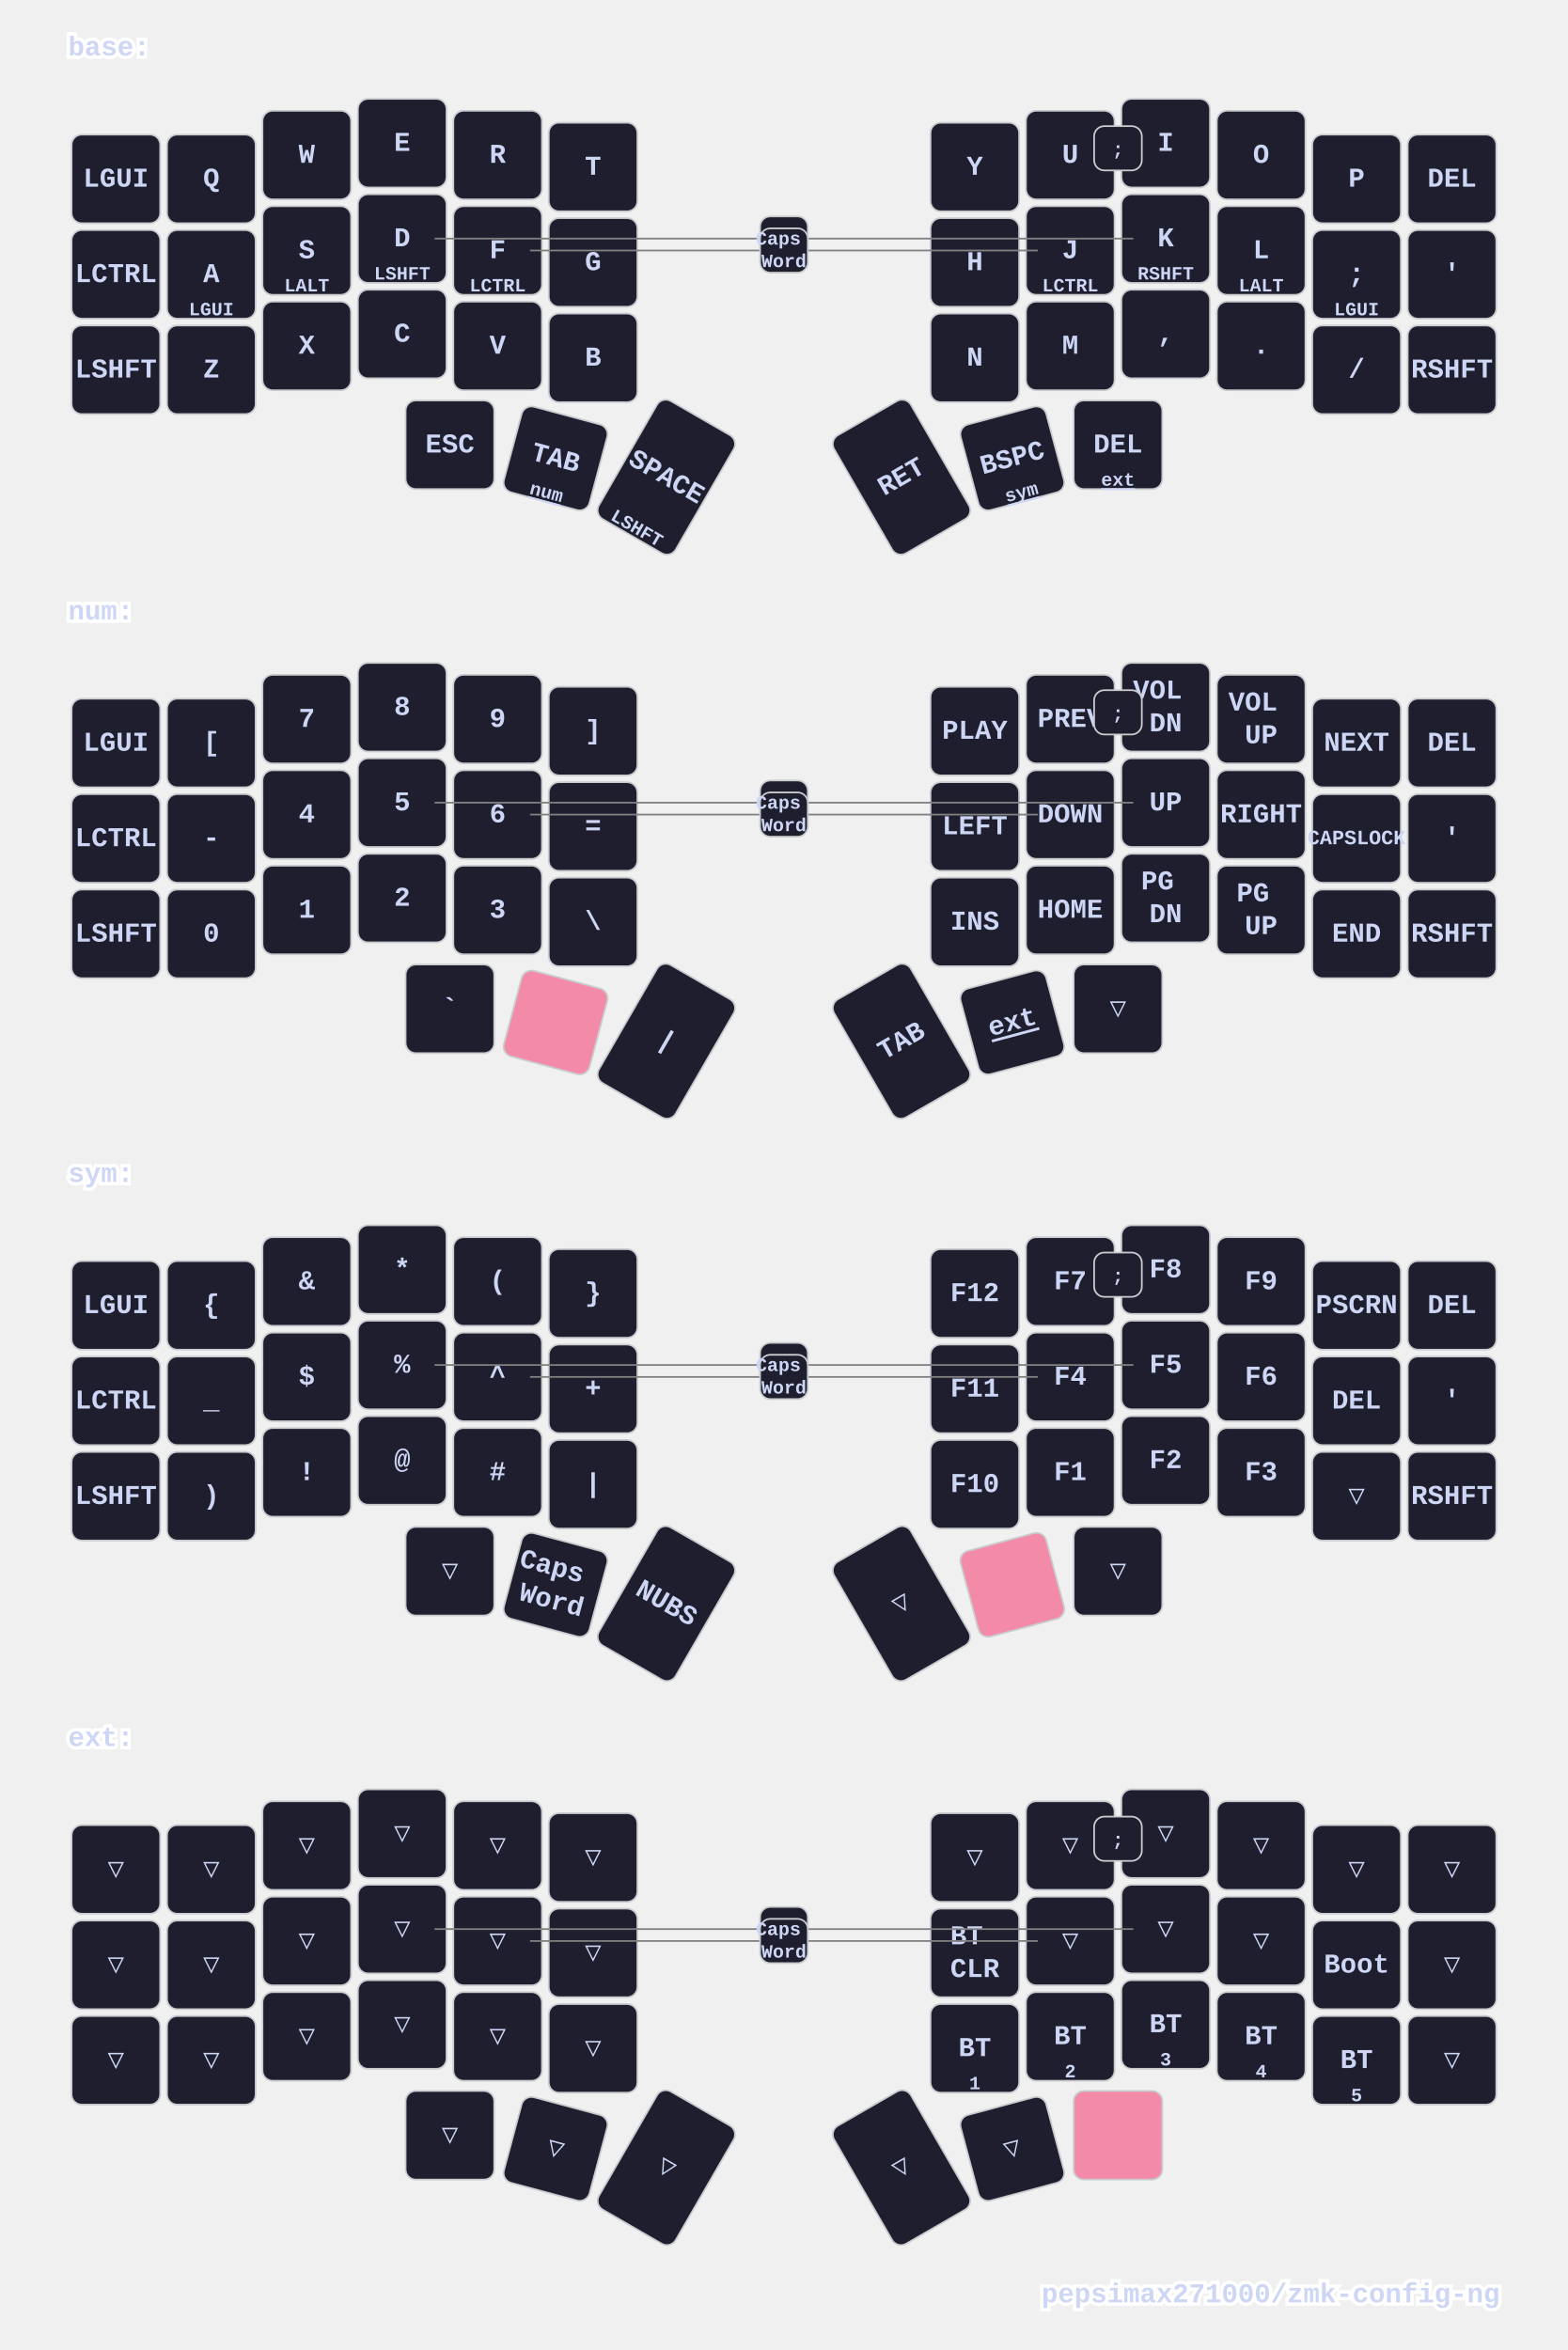
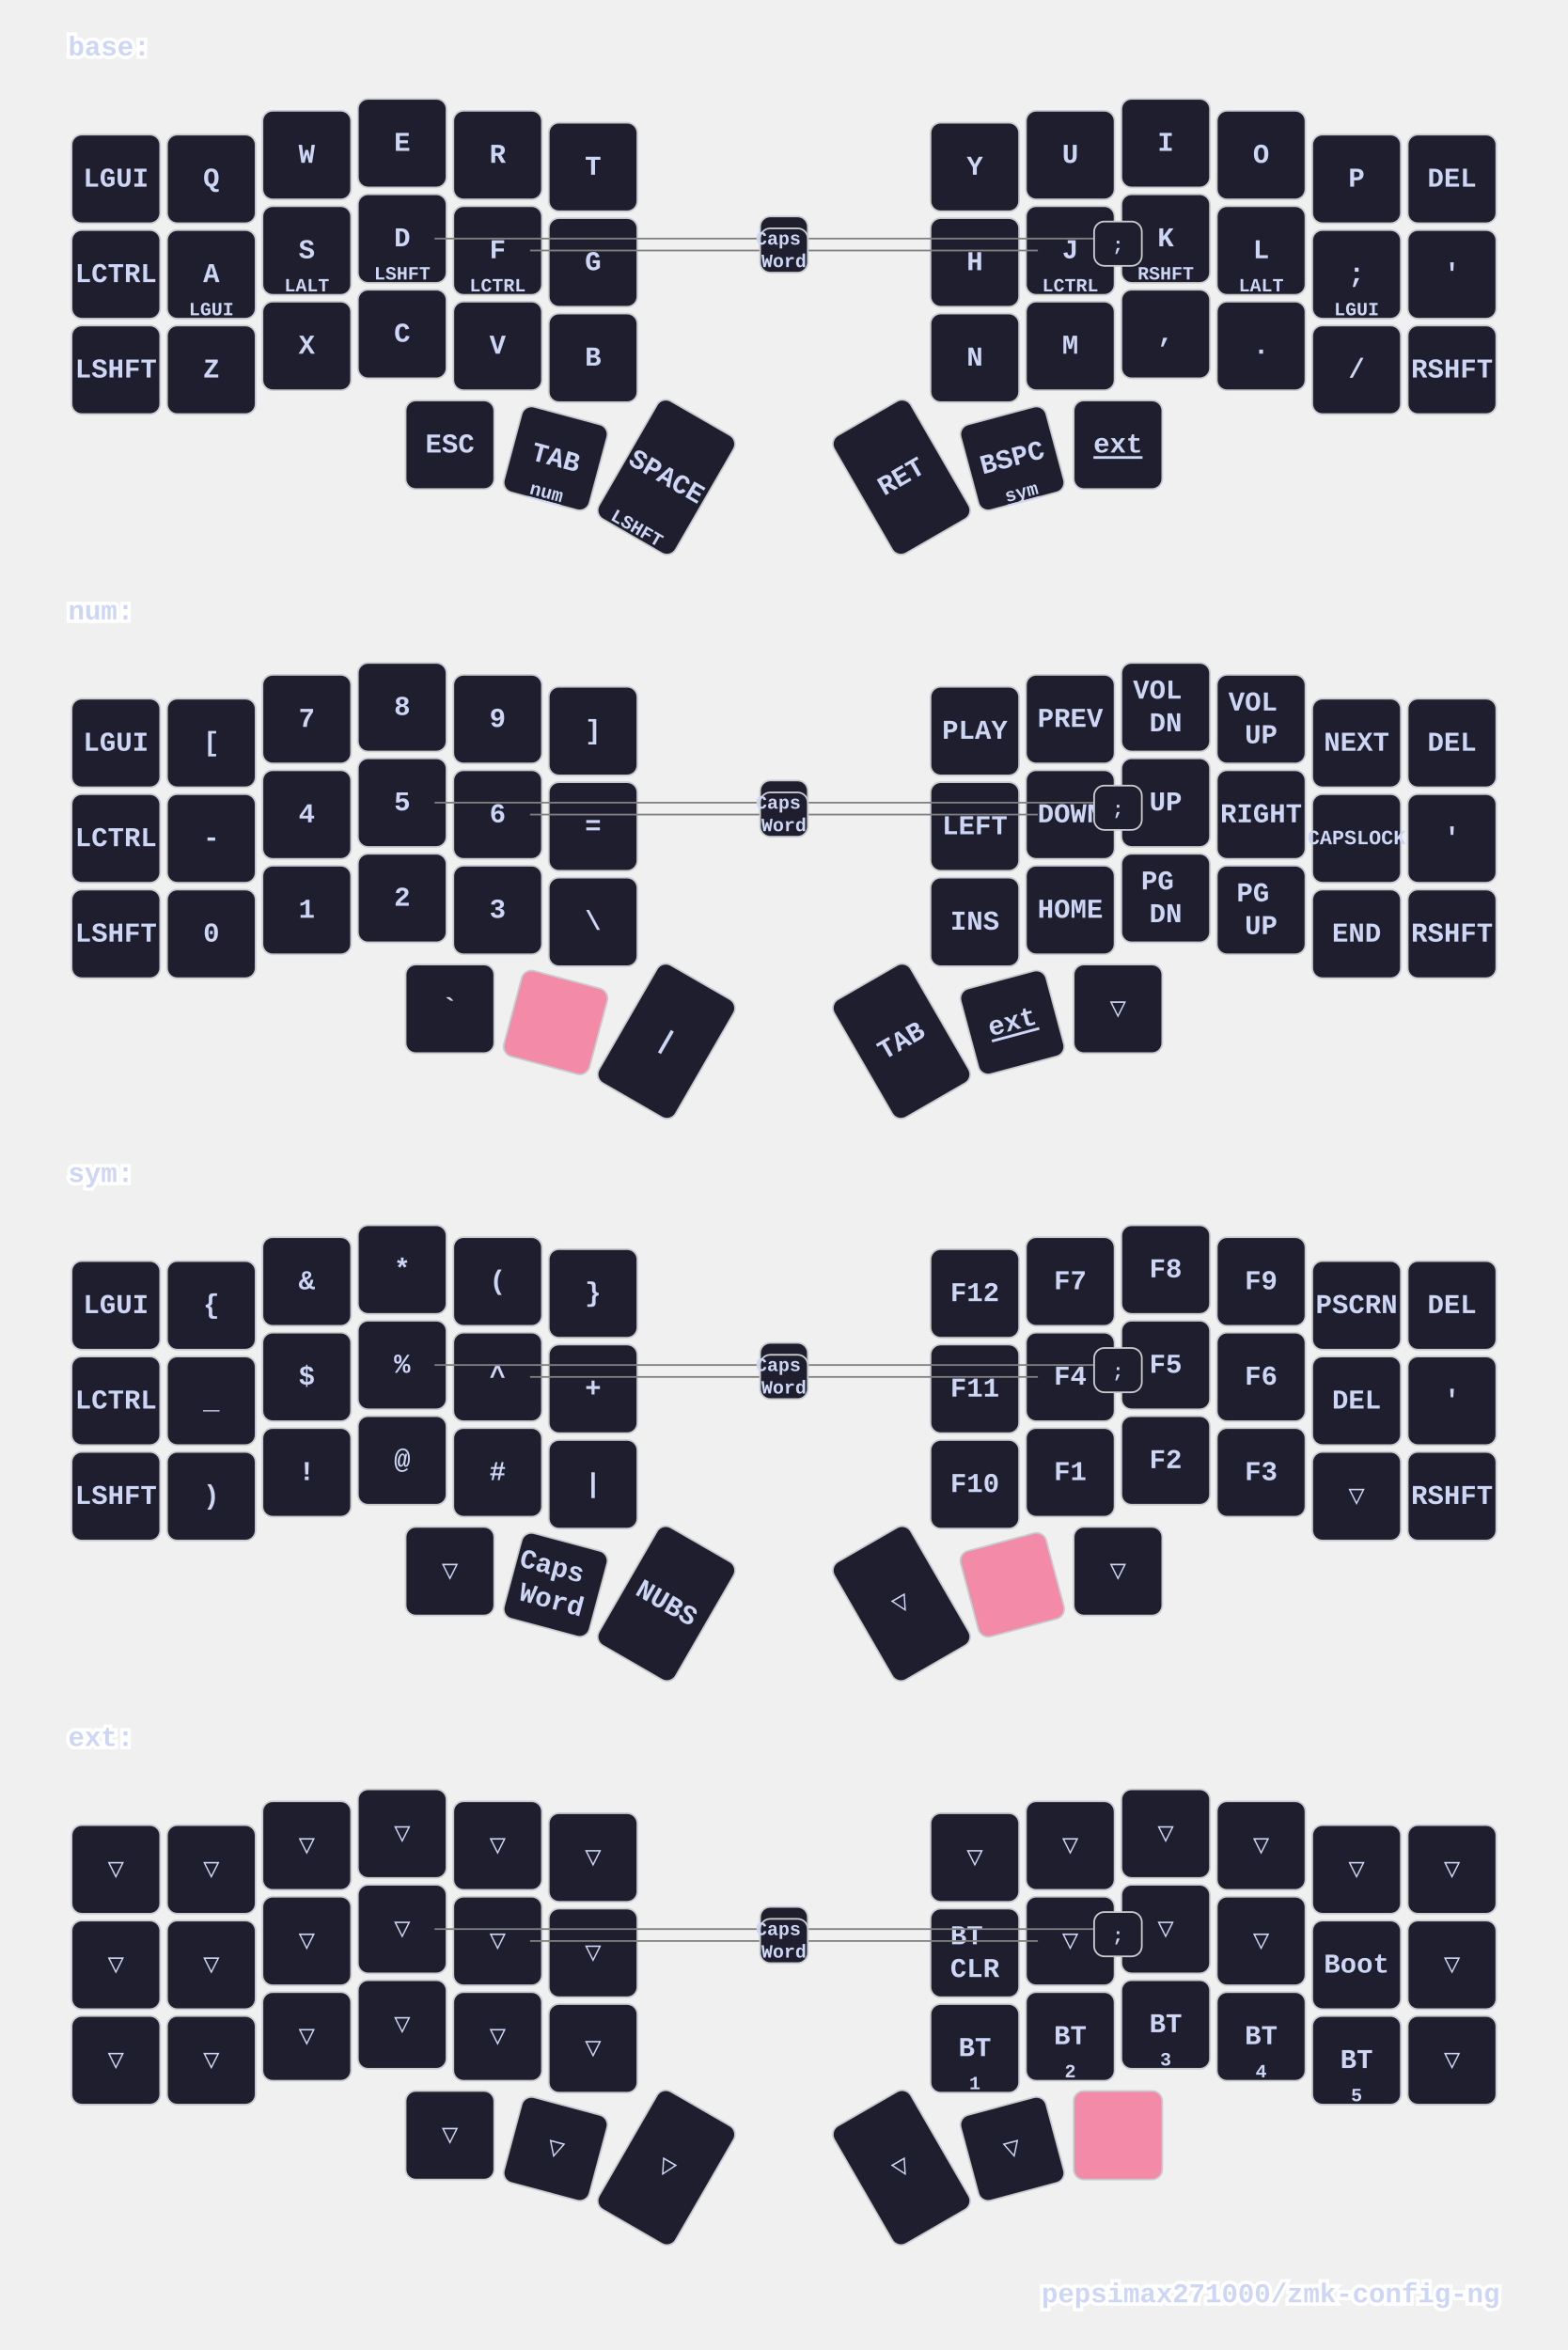
<svg xmlns="http://www.w3.org/2000/svg" width="920" height="1379" viewBox="0 0 920 1379" class="keymap">
  <style>/* inherit to force styles through use tags */
svg path {
    fill: inherit;
}

/* font and background color specifications */
svg.keymap {
    font-family: SFMono-Regular,Consolas,Liberation Mono,Menlo,monospace;
    font-size: 14px;
    font-kerning: normal;
    text-rendering: optimizeLegibility;
    fill: #24292e;
}

/* default key styling */
rect.key {
    fill: #f6f8fa;
}

rect.key, rect.combo {
    stroke: #c9cccf;
    stroke-width: 1;
}

/* default key side styling, only used is draw_key_sides is set */
rect.side {
    filter: brightness(90%);
}

/* color accent for combo boxes */
rect.combo, rect.combo-separate {
    fill: #cdf;
}

/* color accent for held keys */
rect.held, rect.combo.held {
    fill: #fdd;
}

/* color accent for ghost (optional) keys */
rect.ghost, rect.combo.ghost {
    stroke-dasharray: 4, 4;
    stroke-width: 2;
}

text {
    text-anchor: middle;
    dominant-baseline: middle;
}

/* styling for layer labels */
text.label {
    font-weight: bold;
    text-anchor: start;
    stroke: white;
    stroke-width: 4;
    paint-order: stroke;
}

/* styling for optional footer */
text.footer {
    text-anchor: end;
    dominant-baseline: auto;
    stroke: white;
    stroke-width: 4;
    paint-order: stroke;
}

/* styling for combo tap, and key non-tap label text */
text.combo, text.hold, text.shifted, text.left, text.right, text.tl, text.tr, text.bl, text.br {
    font-size: 11px;
}

text.hold, text.bl, text.br {
    text-anchor: middle;
    dominant-baseline: auto;
}

text.shifted, text.tl, text.tr {
    text-anchor: middle;
    dominant-baseline: hanging;
}

text.left, text.tl, text.bl {
    text-anchor: start;
}

text.right, text.tr, text.br {
    text-anchor: end;
}

text.layer-activator {
    text-decoration: underline;
}

/* styling for hold/shifted label text in combo box */
text.combo.hold, text.combo.shifted, text.combo.left, text.combo.right {
    font-size: 8px;
}

/* lighter symbol for transparent keys */
text.trans {
    fill: #7b7e81;
}

/* styling for combo dendrons */
path.combo {
    stroke-width: 1;
    stroke: gray;
    fill: none;
}

/* Start Tabler Icons Cleanup */
/* cannot use height/width with glyphs */
.icon-tabler &gt; path {
    fill: inherit;
    stroke: inherit;
    stroke-width: 2;
}
/* hide tabler's default box */
.icon-tabler &gt; path[stroke="none"][fill="none"] {
    visibility: hidden;
}
/* End Tabler Icons Cleanup */

/* For default sytles, see https://github.com/caksoylar/keymap-drawer/blob/main/keymap_drawer/config.py#L85 */

svg.keymap {
  font-family: Ubuntu Mono, Inconsolata, Consolas, Liberation Mono, Menlo, monospace;
  font-size: 16px;
  font-weight: bold;
  text-rendering: optimizeLegibility;
  fill: #cdd6f4;
}

/* Color accent for held keys
red = #f38ba8
green = #a6e3a1
blue = #89b4fa
yellow = #f9e2af
cyan = #94e2d5
magenta = #cba6f7
white = #cdd6f4
black = #11111b
grey = #1e1825
light grey = #9399b2
#fab387
*/
rect.key, rect.combo {
    fill: #1e1e2e;
}
rect.held, rect.combo.held {
    fill: #f38ba8;
}
text.label, text.footer, text.trans {
    fill: #cdd6f4;
}

/* Technique borrowed and extended from https://github.com/englmaxi/zmk-config/blob/master/keymap-drawer/config.yaml */
.sym_sub_text.tap {
  translate: -5px 2px;
  font-size: 20px;
}
.sym_sub_text.shifted {
  translate: 10px 13px;
  font-size: 10px;
  opacity: 1.0;
}
.combo.sym_sub_text.tap {
  translate: -1px 1px;
}
.combo.sym_sub_text.shifted {
  translate: 7px 5px;
  font-size: 10px;
  opacity: 1.0;
}

/* Toggle */
.toggle.shifted {
  translate: -10px 12px;
}

.toggle.hold {
  translate: 13px -23px;
}

/* Variant for tap-dances */
.tap_dance.tap {
  translate: -7px 0px;
  font-size: 12px;
}
.tap_dance.shifted {
  translate: 7px 17px;
  font-size: 12px;
  opacity: 1.0;
}

/* Variant for symbol next to symbol */
.sym_by_sym.tap {
  translate: -6px 0px;
}
.sym_by_sym.shifted {
  translate: 10px 12px;
  opacity: 1.0;
}

.combo.sym_by_sym.tap {
  translate: -35px 0px;
}
.combo.sym_by_sym.shifted {
  translate: 35px 20px;
  opacity: 1.0;
}

.combo.sym_by_sym.hold {
  visibility: hidden;
}

/* hide hold box for combo sym_by_sym */
.combo.sym_by_sym.hold &gt; path[stroke="none"][fill="none"] {
  visibility: hidden;
}
</style>
  <g transform="translate(40, 0)" class="layer-base">
    <text x="0" y="28" class="label" id="base">base:</text>
    <g transform="translate(0, 56)">
      <g transform="translate(28, 49)" class="key keypos-0">
        <rect rx="6" ry="6" x="-26" y="-26" width="52" height="52" class="key" />
        <text x="0" y="0" class="key tap">LGUI</text>
      </g>
      <g transform="translate(84, 49)" class="key keypos-1">
        <rect rx="6" ry="6" x="-26" y="-26" width="52" height="52" class="key" />
        <text x="0" y="0" class="key tap">Q</text>
      </g>
      <g transform="translate(140, 35)" class="key keypos-2">
        <rect rx="6" ry="6" x="-26" y="-26" width="52" height="52" class="key" />
        <text x="0" y="0" class="key tap">W</text>
      </g>
      <g transform="translate(196, 28)" class="key keypos-3">
        <rect rx="6" ry="6" x="-26" y="-26" width="52" height="52" class="key" />
        <text x="0" y="0" class="key tap">E</text>
      </g>
      <g transform="translate(252, 35)" class="key keypos-4">
        <rect rx="6" ry="6" x="-26" y="-26" width="52" height="52" class="key" />
        <text x="0" y="0" class="key tap">R</text>
      </g>
      <g transform="translate(308, 42)" class="key keypos-5">
        <rect rx="6" ry="6" x="-26" y="-26" width="52" height="52" class="key" />
        <text x="0" y="0" class="key tap">T</text>
      </g>
      <g transform="translate(532, 42)" class="key keypos-6">
        <rect rx="6" ry="6" x="-26" y="-26" width="52" height="52" class="key" />
        <text x="0" y="0" class="key tap">Y</text>
      </g>
      <g transform="translate(588, 35)" class="key keypos-7">
        <rect rx="6" ry="6" x="-26" y="-26" width="52" height="52" class="key" />
        <text x="0" y="0" class="key tap">U</text>
      </g>
      <g transform="translate(644, 28)" class="key keypos-8">
        <rect rx="6" ry="6" x="-26" y="-26" width="52" height="52" class="key" />
        <text x="0" y="0" class="key tap">I</text>
      </g>
      <g transform="translate(700, 35)" class="key keypos-9">
        <rect rx="6" ry="6" x="-26" y="-26" width="52" height="52" class="key" />
        <text x="0" y="0" class="key tap">O</text>
      </g>
      <g transform="translate(756, 49)" class="key keypos-10">
        <rect rx="6" ry="6" x="-26" y="-26" width="52" height="52" class="key" />
        <text x="0" y="0" class="key tap">P</text>
      </g>
      <g transform="translate(812, 49)" class="key keypos-11">
        <rect rx="6" ry="6" x="-26" y="-26" width="52" height="52" class="key" />
        <text x="0" y="0" class="key tap">DEL</text>
      </g>
      <g transform="translate(28, 105)" class="key keypos-12">
        <rect rx="6" ry="6" x="-26" y="-26" width="52" height="52" class="key" />
        <text x="0" y="0" class="key tap">LCTRL</text>
      </g>
      <g transform="translate(84, 105)" class="key keypos-13">
        <rect rx="6" ry="6" x="-26" y="-26" width="52" height="52" class="key" />
        <text x="0" y="0" class="key tap">A</text>
        <text x="0" y="24" class="key hold">LGUI</text>
      </g>
      <g transform="translate(140, 91)" class="key keypos-14">
        <rect rx="6" ry="6" x="-26" y="-26" width="52" height="52" class="key" />
        <text x="0" y="0" class="key tap">S</text>
        <text x="0" y="24" class="key hold">LALT</text>
      </g>
      <g transform="translate(196, 84)" class="key keypos-15">
        <rect rx="6" ry="6" x="-26" y="-26" width="52" height="52" class="key" />
        <text x="0" y="0" class="key tap">D</text>
        <text x="0" y="24" class="key hold">LSHFT</text>
      </g>
      <g transform="translate(252, 91)" class="key keypos-16">
        <rect rx="6" ry="6" x="-26" y="-26" width="52" height="52" class="key" />
        <text x="0" y="0" class="key tap">F</text>
        <text x="0" y="24" class="key hold">LCTRL</text>
      </g>
      <g transform="translate(308, 98)" class="key keypos-17">
        <rect rx="6" ry="6" x="-26" y="-26" width="52" height="52" class="key" />
        <text x="0" y="0" class="key tap">G</text>
      </g>
      <g transform="translate(532, 98)" class="key keypos-18">
        <rect rx="6" ry="6" x="-26" y="-26" width="52" height="52" class="key" />
        <text x="0" y="0" class="key tap">H</text>
      </g>
      <g transform="translate(588, 91)" class="key keypos-19">
        <rect rx="6" ry="6" x="-26" y="-26" width="52" height="52" class="key" />
        <text x="0" y="0" class="key tap">J</text>
        <text x="0" y="24" class="key hold">LCTRL</text>
      </g>
      <g transform="translate(644, 84)" class="key keypos-20">
        <rect rx="6" ry="6" x="-26" y="-26" width="52" height="52" class="key" />
        <text x="0" y="0" class="key tap">K</text>
        <text x="0" y="24" class="key hold">RSHFT</text>
      </g>
      <g transform="translate(700, 91)" class="key keypos-21">
        <rect rx="6" ry="6" x="-26" y="-26" width="52" height="52" class="key" />
        <text x="0" y="0" class="key tap">L</text>
        <text x="0" y="24" class="key hold">LALT</text>
      </g>
      <g transform="translate(756, 105)" class="key keypos-22">
        <rect rx="6" ry="6" x="-26" y="-26" width="52" height="52" class="key" />
        <text x="0" y="0" class="key tap">;</text>
        <text x="0" y="24" class="key hold">LGUI</text>
      </g>
      <g transform="translate(812, 105)" class="key keypos-23">
        <rect rx="6" ry="6" x="-26" y="-26" width="52" height="52" class="key" />
        <text x="0" y="0" class="key tap">'</text>
      </g>
      <g transform="translate(28, 161)" class="key keypos-24">
        <rect rx="6" ry="6" x="-26" y="-26" width="52" height="52" class="key" />
        <text x="0" y="0" class="key tap">LSHFT</text>
      </g>
      <g transform="translate(84, 161)" class="key keypos-25">
        <rect rx="6" ry="6" x="-26" y="-26" width="52" height="52" class="key" />
        <text x="0" y="0" class="key tap">Z</text>
      </g>
      <g transform="translate(140, 147)" class="key keypos-26">
        <rect rx="6" ry="6" x="-26" y="-26" width="52" height="52" class="key" />
        <text x="0" y="0" class="key tap">X</text>
      </g>
      <g transform="translate(196, 140)" class="key keypos-27">
        <rect rx="6" ry="6" x="-26" y="-26" width="52" height="52" class="key" />
        <text x="0" y="0" class="key tap">C</text>
      </g>
      <g transform="translate(252, 147)" class="key keypos-28">
        <rect rx="6" ry="6" x="-26" y="-26" width="52" height="52" class="key" />
        <text x="0" y="0" class="key tap">V</text>
      </g>
      <g transform="translate(308, 154)" class="key keypos-29">
        <rect rx="6" ry="6" x="-26" y="-26" width="52" height="52" class="key" />
        <text x="0" y="0" class="key tap">B</text>
      </g>
      <g transform="translate(532, 154)" class="key keypos-30">
        <rect rx="6" ry="6" x="-26" y="-26" width="52" height="52" class="key" />
        <text x="0" y="0" class="key tap">N</text>
      </g>
      <g transform="translate(588, 147)" class="key keypos-31">
        <rect rx="6" ry="6" x="-26" y="-26" width="52" height="52" class="key" />
        <text x="0" y="0" class="key tap">M</text>
      </g>
      <g transform="translate(644, 140)" class="key keypos-32">
        <rect rx="6" ry="6" x="-26" y="-26" width="52" height="52" class="key" />
        <text x="0" y="0" class="key tap">,</text>
      </g>
      <g transform="translate(700, 147)" class="key keypos-33">
        <rect rx="6" ry="6" x="-26" y="-26" width="52" height="52" class="key" />
        <text x="0" y="0" class="key tap">.</text>
      </g>
      <g transform="translate(756, 161)" class="key keypos-34">
        <rect rx="6" ry="6" x="-26" y="-26" width="52" height="52" class="key" />
        <text x="0" y="0" class="key tap">/</text>
      </g>
      <g transform="translate(812, 161)" class="key keypos-35">
        <rect rx="6" ry="6" x="-26" y="-26" width="52" height="52" class="key" />
        <text x="0" y="0" class="key tap">RSHFT</text>
      </g>
      <g transform="translate(224, 205)" class="key keypos-36">
        <rect rx="6" ry="6" x="-26" y="-26" width="52" height="52" class="key" />
        <text x="0" y="0" class="key tap">ESC</text>
      </g>
      <g transform="translate(286, 213) rotate(15.0)" class="key keypos-37">
        <rect rx="6" ry="6" x="-26" y="-26" width="52" height="52" class="key" />
        <text x="0" y="0" class="key tap">TAB</text>
        <a href="#num">
          <text x="0" y="24" class="key hold layer-activator">num</text>
        </a>
      </g>
      <g transform="translate(351, 224) rotate(30.0)" class="key keypos-38">
        <rect rx="6" ry="6" x="-26" y="-40" width="52" height="80" class="key" />
        <text x="0" y="0" class="key tap">SPACE</text>
        <text x="0" y="38" class="key hold">LSHFT</text>
      </g>
      <g transform="translate(489, 224) rotate(-30.0)" class="key keypos-39">
        <rect rx="6" ry="6" x="-26" y="-40" width="52" height="80" class="key" />
        <text x="0" y="0" class="key tap">RET</text>
      </g>
      <g transform="translate(554, 213) rotate(-15.0)" class="key keypos-40">
        <rect rx="6" ry="6" x="-26" y="-26" width="52" height="52" class="key" />
        <text x="0" y="0" class="key tap">BSPC</text>
        <a href="#sym">
          <text x="0" y="24" class="key hold layer-activator">sym</text>
        </a>
      </g>
      <g transform="translate(616, 205)" class="key keypos-41">
        <rect rx="6" ry="6" x="-26" y="-26" width="52" height="52" class="key" />
-         <text x="0" y="0" class="key tap">DEL</text>
        <a href="#ext">
-           <text x="0" y="24" class="key hold layer-activator">ext</text>
+           <text x="0" y="0" class="key tap layer-activator">ext</text>
        </a>
      </g>
      <g class="combo combopos-0">
        <path d="M420,84 l-205,0" class="combo" />
        <path d="M420,84 l205,0" class="combo" />
        <rect rx="6" ry="6" x="406" y="71" width="28" height="26" class="combo" />
        <text x="420" y="84" class="combo tap">CAPS</text>
      </g>
      <g class="combo combopos-1">
        <path d="M420,91 l-149,0" class="combo" />
        <path d="M420,91 l149,0" class="combo" />
        <rect rx="6" ry="6" x="406" y="78" width="28" height="26" class="combo" />
        <text x="420" y="91" class="combo tap">
          <tspan x="420" dy="-0.6em">Caps</tspan>
          <tspan x="420" dy="1.2em">Word</tspan>
        </text>
      </g>
      <g class="combo combopos-2">
-         <rect rx="6" ry="6" x="602" y="18" width="28" height="26" class="combo" />
-         <text x="616" y="32" class="combo tap">;</text>
+         <rect rx="6" ry="6" x="602" y="74" width="28" height="26" class="combo" />
+         <text x="616" y="88" class="combo tap">;</text>
      </g>
    </g>
  </g>
  <g transform="translate(40, 331)" class="layer-num">
    <text x="0" y="28" class="label" id="num">num:</text>
    <g transform="translate(0, 56)">
      <g transform="translate(28, 49)" class="key keypos-0">
        <rect rx="6" ry="6" x="-26" y="-26" width="52" height="52" class="key" />
        <text x="0" y="0" class="key tap">LGUI</text>
      </g>
      <g transform="translate(84, 49)" class="key keypos-1">
        <rect rx="6" ry="6" x="-26" y="-26" width="52" height="52" class="key" />
        <text x="0" y="0" class="key tap">[</text>
      </g>
      <g transform="translate(140, 35)" class="key keypos-2">
        <rect rx="6" ry="6" x="-26" y="-26" width="52" height="52" class="key" />
        <text x="0" y="0" class="key tap">7</text>
      </g>
      <g transform="translate(196, 28)" class="key keypos-3">
        <rect rx="6" ry="6" x="-26" y="-26" width="52" height="52" class="key" />
        <text x="0" y="0" class="key tap">8</text>
      </g>
      <g transform="translate(252, 35)" class="key keypos-4">
        <rect rx="6" ry="6" x="-26" y="-26" width="52" height="52" class="key" />
        <text x="0" y="0" class="key tap">9</text>
      </g>
      <g transform="translate(308, 42)" class="key keypos-5">
        <rect rx="6" ry="6" x="-26" y="-26" width="52" height="52" class="key" />
        <text x="0" y="0" class="key tap">]</text>
      </g>
      <g transform="translate(532, 42)" class="key keypos-6">
        <rect rx="6" ry="6" x="-26" y="-26" width="52" height="52" class="key" />
        <text x="0" y="0" class="key tap">PLAY</text>
      </g>
      <g transform="translate(588, 35)" class="key keypos-7">
        <rect rx="6" ry="6" x="-26" y="-26" width="52" height="52" class="key" />
        <text x="0" y="0" class="key tap">PREV</text>
      </g>
      <g transform="translate(644, 28)" class="key keypos-8">
        <rect rx="6" ry="6" x="-26" y="-26" width="52" height="52" class="key" />
        <text x="0" y="0" class="key tap">
          <tspan x="0" dy="-0.6em">VOL</tspan>
          <tspan x="0" dy="1.2em">DN</tspan>
        </text>
      </g>
      <g transform="translate(700, 35)" class="key keypos-9">
        <rect rx="6" ry="6" x="-26" y="-26" width="52" height="52" class="key" />
        <text x="0" y="0" class="key tap">
          <tspan x="0" dy="-0.6em">VOL</tspan>
          <tspan x="0" dy="1.2em">UP</tspan>
        </text>
      </g>
      <g transform="translate(756, 49)" class="key keypos-10">
        <rect rx="6" ry="6" x="-26" y="-26" width="52" height="52" class="key" />
        <text x="0" y="0" class="key tap">NEXT</text>
      </g>
      <g transform="translate(812, 49)" class="key keypos-11">
        <rect rx="6" ry="6" x="-26" y="-26" width="52" height="52" class="key" />
        <text x="0" y="0" class="key tap">DEL</text>
      </g>
      <g transform="translate(28, 105)" class="key keypos-12">
        <rect rx="6" ry="6" x="-26" y="-26" width="52" height="52" class="key" />
        <text x="0" y="0" class="key tap">LCTRL</text>
      </g>
      <g transform="translate(84, 105)" class="key keypos-13">
        <rect rx="6" ry="6" x="-26" y="-26" width="52" height="52" class="key" />
        <text x="0" y="0" class="key tap">-</text>
      </g>
      <g transform="translate(140, 91)" class="key keypos-14">
        <rect rx="6" ry="6" x="-26" y="-26" width="52" height="52" class="key" />
        <text x="0" y="0" class="key tap">4</text>
      </g>
      <g transform="translate(196, 84)" class="key keypos-15">
        <rect rx="6" ry="6" x="-26" y="-26" width="52" height="52" class="key" />
        <text x="0" y="0" class="key tap">5</text>
      </g>
      <g transform="translate(252, 91)" class="key keypos-16">
        <rect rx="6" ry="6" x="-26" y="-26" width="52" height="52" class="key" />
        <text x="0" y="0" class="key tap">6</text>
      </g>
      <g transform="translate(308, 98)" class="key keypos-17">
        <rect rx="6" ry="6" x="-26" y="-26" width="52" height="52" class="key" />
        <text x="0" y="0" class="key tap">=</text>
      </g>
      <g transform="translate(532, 98)" class="key keypos-18">
        <rect rx="6" ry="6" x="-26" y="-26" width="52" height="52" class="key" />
        <text x="0" y="0" class="key tap">LEFT</text>
      </g>
      <g transform="translate(588, 91)" class="key keypos-19">
        <rect rx="6" ry="6" x="-26" y="-26" width="52" height="52" class="key" />
        <text x="0" y="0" class="key tap">DOWN</text>
      </g>
      <g transform="translate(644, 84)" class="key keypos-20">
        <rect rx="6" ry="6" x="-26" y="-26" width="52" height="52" class="key" />
        <text x="0" y="0" class="key tap">UP</text>
      </g>
      <g transform="translate(700, 91)" class="key keypos-21">
        <rect rx="6" ry="6" x="-26" y="-26" width="52" height="52" class="key" />
        <text x="0" y="0" class="key tap">RIGHT</text>
      </g>
      <g transform="translate(756, 105)" class="key keypos-22">
        <rect rx="6" ry="6" x="-26" y="-26" width="52" height="52" class="key" />
        <text x="0" y="0" class="key tap">
          <tspan style="font-size: 75%">CAPSLOCK</tspan>
        </text>
      </g>
      <g transform="translate(812, 105)" class="key keypos-23">
        <rect rx="6" ry="6" x="-26" y="-26" width="52" height="52" class="key" />
        <text x="0" y="0" class="key tap">'</text>
      </g>
      <g transform="translate(28, 161)" class="key keypos-24">
        <rect rx="6" ry="6" x="-26" y="-26" width="52" height="52" class="key" />
        <text x="0" y="0" class="key tap">LSHFT</text>
      </g>
      <g transform="translate(84, 161)" class="key keypos-25">
        <rect rx="6" ry="6" x="-26" y="-26" width="52" height="52" class="key" />
        <text x="0" y="0" class="key tap">0</text>
      </g>
      <g transform="translate(140, 147)" class="key keypos-26">
        <rect rx="6" ry="6" x="-26" y="-26" width="52" height="52" class="key" />
        <text x="0" y="0" class="key tap">1</text>
      </g>
      <g transform="translate(196, 140)" class="key keypos-27">
        <rect rx="6" ry="6" x="-26" y="-26" width="52" height="52" class="key" />
        <text x="0" y="0" class="key tap">2</text>
      </g>
      <g transform="translate(252, 147)" class="key keypos-28">
        <rect rx="6" ry="6" x="-26" y="-26" width="52" height="52" class="key" />
        <text x="0" y="0" class="key tap">3</text>
      </g>
      <g transform="translate(308, 154)" class="key keypos-29">
        <rect rx="6" ry="6" x="-26" y="-26" width="52" height="52" class="key" />
        <text x="0" y="0" class="key tap">\</text>
      </g>
      <g transform="translate(532, 154)" class="key keypos-30">
        <rect rx="6" ry="6" x="-26" y="-26" width="52" height="52" class="key" />
        <text x="0" y="0" class="key tap">INS</text>
      </g>
      <g transform="translate(588, 147)" class="key keypos-31">
        <rect rx="6" ry="6" x="-26" y="-26" width="52" height="52" class="key" />
        <text x="0" y="0" class="key tap">HOME</text>
      </g>
      <g transform="translate(644, 140)" class="key keypos-32">
        <rect rx="6" ry="6" x="-26" y="-26" width="52" height="52" class="key" />
        <text x="0" y="0" class="key tap">
          <tspan x="0" dy="-0.6em">PG</tspan>
          <tspan x="0" dy="1.2em">DN</tspan>
        </text>
      </g>
      <g transform="translate(700, 147)" class="key keypos-33">
        <rect rx="6" ry="6" x="-26" y="-26" width="52" height="52" class="key" />
        <text x="0" y="0" class="key tap">
          <tspan x="0" dy="-0.6em">PG</tspan>
          <tspan x="0" dy="1.2em">UP</tspan>
        </text>
      </g>
      <g transform="translate(756, 161)" class="key keypos-34">
        <rect rx="6" ry="6" x="-26" y="-26" width="52" height="52" class="key" />
        <text x="0" y="0" class="key tap">END</text>
      </g>
      <g transform="translate(812, 161)" class="key keypos-35">
        <rect rx="6" ry="6" x="-26" y="-26" width="52" height="52" class="key" />
        <text x="0" y="0" class="key tap">RSHFT</text>
      </g>
      <g transform="translate(224, 205)" class="key keypos-36">
        <rect rx="6" ry="6" x="-26" y="-26" width="52" height="52" class="key" />
        <text x="0" y="0" class="key tap">`</text>
      </g>
      <g transform="translate(286, 213) rotate(15.0)" class="key held keypos-37">
        <rect rx="6" ry="6" x="-26" y="-26" width="52" height="52" class="key held" />
      </g>
      <g transform="translate(351, 224) rotate(30.0)" class="key keypos-38">
        <rect rx="6" ry="6" x="-26" y="-40" width="52" height="80" class="key" />
        <text x="0" y="0" class="key tap">|</text>
      </g>
      <g transform="translate(489, 224) rotate(-30.0)" class="key keypos-39">
        <rect rx="6" ry="6" x="-26" y="-40" width="52" height="80" class="key" />
        <text x="0" y="0" class="key tap">TAB</text>
      </g>
      <g transform="translate(554, 213) rotate(-15.0)" class="key keypos-40">
        <rect rx="6" ry="6" x="-26" y="-26" width="52" height="52" class="key" />
        <a href="#ext">
          <text x="0" y="0" class="key tap layer-activator">ext</text>
        </a>
      </g>
      <g transform="translate(616, 205)" class="key trans keypos-41">
        <rect rx="6" ry="6" x="-26" y="-26" width="52" height="52" class="key trans" />
        <text x="0" y="0" class="key trans tap">▽</text>
      </g>
      <g class="combo combopos-0">
        <path d="M420,84 l-205,0" class="combo" />
        <path d="M420,84 l205,0" class="combo" />
        <rect rx="6" ry="6" x="406" y="71" width="28" height="26" class="combo" />
        <text x="420" y="84" class="combo tap">CAPS</text>
      </g>
      <g class="combo combopos-1">
        <path d="M420,91 l-149,0" class="combo" />
        <path d="M420,91 l149,0" class="combo" />
        <rect rx="6" ry="6" x="406" y="78" width="28" height="26" class="combo" />
        <text x="420" y="91" class="combo tap">
          <tspan x="420" dy="-0.6em">Caps</tspan>
          <tspan x="420" dy="1.2em">Word</tspan>
        </text>
      </g>
      <g class="combo combopos-2">
-         <rect rx="6" ry="6" x="602" y="18" width="28" height="26" class="combo" />
-         <text x="616" y="32" class="combo tap">;</text>
+         <rect rx="6" ry="6" x="602" y="74" width="28" height="26" class="combo" />
+         <text x="616" y="88" class="combo tap">;</text>
      </g>
    </g>
  </g>
  <g transform="translate(40, 661)" class="layer-sym">
    <text x="0" y="28" class="label" id="sym">sym:</text>
    <g transform="translate(0, 56)">
      <g transform="translate(28, 49)" class="key keypos-0">
        <rect rx="6" ry="6" x="-26" y="-26" width="52" height="52" class="key" />
        <text x="0" y="0" class="key tap">LGUI</text>
      </g>
      <g transform="translate(84, 49)" class="key keypos-1">
        <rect rx="6" ry="6" x="-26" y="-26" width="52" height="52" class="key" />
        <text x="0" y="0" class="key tap">{</text>
      </g>
      <g transform="translate(140, 35)" class="key keypos-2">
        <rect rx="6" ry="6" x="-26" y="-26" width="52" height="52" class="key" />
        <text x="0" y="0" class="key tap">&amp;</text>
      </g>
      <g transform="translate(196, 28)" class="key keypos-3">
        <rect rx="6" ry="6" x="-26" y="-26" width="52" height="52" class="key" />
        <text x="0" y="0" class="key tap">*</text>
      </g>
      <g transform="translate(252, 35)" class="key keypos-4">
        <rect rx="6" ry="6" x="-26" y="-26" width="52" height="52" class="key" />
        <text x="0" y="0" class="key tap">(</text>
      </g>
      <g transform="translate(308, 42)" class="key keypos-5">
        <rect rx="6" ry="6" x="-26" y="-26" width="52" height="52" class="key" />
        <text x="0" y="0" class="key tap">}</text>
      </g>
      <g transform="translate(532, 42)" class="key keypos-6">
        <rect rx="6" ry="6" x="-26" y="-26" width="52" height="52" class="key" />
        <text x="0" y="0" class="key tap">F12</text>
      </g>
      <g transform="translate(588, 35)" class="key keypos-7">
        <rect rx="6" ry="6" x="-26" y="-26" width="52" height="52" class="key" />
        <text x="0" y="0" class="key tap">F7</text>
      </g>
      <g transform="translate(644, 28)" class="key keypos-8">
        <rect rx="6" ry="6" x="-26" y="-26" width="52" height="52" class="key" />
        <text x="0" y="0" class="key tap">F8</text>
      </g>
      <g transform="translate(700, 35)" class="key keypos-9">
        <rect rx="6" ry="6" x="-26" y="-26" width="52" height="52" class="key" />
        <text x="0" y="0" class="key tap">F9</text>
      </g>
      <g transform="translate(756, 49)" class="key keypos-10">
        <rect rx="6" ry="6" x="-26" y="-26" width="52" height="52" class="key" />
        <text x="0" y="0" class="key tap">PSCRN</text>
      </g>
      <g transform="translate(812, 49)" class="key keypos-11">
        <rect rx="6" ry="6" x="-26" y="-26" width="52" height="52" class="key" />
        <text x="0" y="0" class="key tap">DEL</text>
      </g>
      <g transform="translate(28, 105)" class="key keypos-12">
        <rect rx="6" ry="6" x="-26" y="-26" width="52" height="52" class="key" />
        <text x="0" y="0" class="key tap">LCTRL</text>
      </g>
      <g transform="translate(84, 105)" class="key keypos-13">
        <rect rx="6" ry="6" x="-26" y="-26" width="52" height="52" class="key" />
        <text x="0" y="0" class="key tap">_</text>
      </g>
      <g transform="translate(140, 91)" class="key keypos-14">
        <rect rx="6" ry="6" x="-26" y="-26" width="52" height="52" class="key" />
        <text x="0" y="0" class="key tap">$</text>
      </g>
      <g transform="translate(196, 84)" class="key keypos-15">
        <rect rx="6" ry="6" x="-26" y="-26" width="52" height="52" class="key" />
        <text x="0" y="0" class="key tap">%</text>
      </g>
      <g transform="translate(252, 91)" class="key keypos-16">
        <rect rx="6" ry="6" x="-26" y="-26" width="52" height="52" class="key" />
        <text x="0" y="0" class="key tap">^</text>
      </g>
      <g transform="translate(308, 98)" class="key keypos-17">
        <rect rx="6" ry="6" x="-26" y="-26" width="52" height="52" class="key" />
        <text x="0" y="0" class="key tap">+</text>
      </g>
      <g transform="translate(532, 98)" class="key keypos-18">
        <rect rx="6" ry="6" x="-26" y="-26" width="52" height="52" class="key" />
        <text x="0" y="0" class="key tap">F11</text>
      </g>
      <g transform="translate(588, 91)" class="key keypos-19">
        <rect rx="6" ry="6" x="-26" y="-26" width="52" height="52" class="key" />
        <text x="0" y="0" class="key tap">F4</text>
      </g>
      <g transform="translate(644, 84)" class="key keypos-20">
        <rect rx="6" ry="6" x="-26" y="-26" width="52" height="52" class="key" />
        <text x="0" y="0" class="key tap">F5</text>
      </g>
      <g transform="translate(700, 91)" class="key keypos-21">
        <rect rx="6" ry="6" x="-26" y="-26" width="52" height="52" class="key" />
        <text x="0" y="0" class="key tap">F6</text>
      </g>
      <g transform="translate(756, 105)" class="key keypos-22">
        <rect rx="6" ry="6" x="-26" y="-26" width="52" height="52" class="key" />
        <text x="0" y="0" class="key tap">DEL</text>
      </g>
      <g transform="translate(812, 105)" class="key keypos-23">
        <rect rx="6" ry="6" x="-26" y="-26" width="52" height="52" class="key" />
        <text x="0" y="0" class="key tap">'</text>
      </g>
      <g transform="translate(28, 161)" class="key keypos-24">
        <rect rx="6" ry="6" x="-26" y="-26" width="52" height="52" class="key" />
        <text x="0" y="0" class="key tap">LSHFT</text>
      </g>
      <g transform="translate(84, 161)" class="key keypos-25">
        <rect rx="6" ry="6" x="-26" y="-26" width="52" height="52" class="key" />
        <text x="0" y="0" class="key tap">)</text>
      </g>
      <g transform="translate(140, 147)" class="key keypos-26">
        <rect rx="6" ry="6" x="-26" y="-26" width="52" height="52" class="key" />
        <text x="0" y="0" class="key tap">!</text>
      </g>
      <g transform="translate(196, 140)" class="key keypos-27">
        <rect rx="6" ry="6" x="-26" y="-26" width="52" height="52" class="key" />
        <text x="0" y="0" class="key tap">@</text>
      </g>
      <g transform="translate(252, 147)" class="key keypos-28">
        <rect rx="6" ry="6" x="-26" y="-26" width="52" height="52" class="key" />
        <text x="0" y="0" class="key tap">#</text>
      </g>
      <g transform="translate(308, 154)" class="key keypos-29">
        <rect rx="6" ry="6" x="-26" y="-26" width="52" height="52" class="key" />
        <text x="0" y="0" class="key tap">|</text>
      </g>
      <g transform="translate(532, 154)" class="key keypos-30">
        <rect rx="6" ry="6" x="-26" y="-26" width="52" height="52" class="key" />
        <text x="0" y="0" class="key tap">F10</text>
      </g>
      <g transform="translate(588, 147)" class="key keypos-31">
        <rect rx="6" ry="6" x="-26" y="-26" width="52" height="52" class="key" />
        <text x="0" y="0" class="key tap">F1</text>
      </g>
      <g transform="translate(644, 140)" class="key keypos-32">
        <rect rx="6" ry="6" x="-26" y="-26" width="52" height="52" class="key" />
        <text x="0" y="0" class="key tap">F2</text>
      </g>
      <g transform="translate(700, 147)" class="key keypos-33">
        <rect rx="6" ry="6" x="-26" y="-26" width="52" height="52" class="key" />
        <text x="0" y="0" class="key tap">F3</text>
      </g>
      <g transform="translate(756, 161)" class="key trans keypos-34">
        <rect rx="6" ry="6" x="-26" y="-26" width="52" height="52" class="key trans" />
        <text x="0" y="0" class="key trans tap">▽</text>
      </g>
      <g transform="translate(812, 161)" class="key keypos-35">
        <rect rx="6" ry="6" x="-26" y="-26" width="52" height="52" class="key" />
        <text x="0" y="0" class="key tap">RSHFT</text>
      </g>
      <g transform="translate(224, 205)" class="key trans keypos-36">
        <rect rx="6" ry="6" x="-26" y="-26" width="52" height="52" class="key trans" />
        <text x="0" y="0" class="key trans tap">▽</text>
      </g>
      <g transform="translate(286, 213) rotate(15.0)" class="key keypos-37">
        <rect rx="6" ry="6" x="-26" y="-26" width="52" height="52" class="key" />
        <text x="0" y="0" class="key tap">
          <tspan x="0" dy="-0.6em">Caps</tspan>
          <tspan x="0" dy="1.2em">Word</tspan>
        </text>
      </g>
      <g transform="translate(351, 224) rotate(30.0)" class="key keypos-38">
        <rect rx="6" ry="6" x="-26" y="-40" width="52" height="80" class="key" />
        <text x="0" y="0" class="key tap">NUBS</text>
      </g>
      <g transform="translate(489, 224) rotate(-30.0)" class="key trans keypos-39">
        <rect rx="6" ry="6" x="-26" y="-40" width="52" height="80" class="key trans" />
        <text x="0" y="0" class="key trans tap">▽</text>
      </g>
      <g transform="translate(554, 213) rotate(-15.0)" class="key held keypos-40">
        <rect rx="6" ry="6" x="-26" y="-26" width="52" height="52" class="key held" />
      </g>
      <g transform="translate(616, 205)" class="key trans keypos-41">
        <rect rx="6" ry="6" x="-26" y="-26" width="52" height="52" class="key trans" />
        <text x="0" y="0" class="key trans tap">▽</text>
      </g>
      <g class="combo combopos-0">
        <path d="M420,84 l-205,0" class="combo" />
        <path d="M420,84 l205,0" class="combo" />
        <rect rx="6" ry="6" x="406" y="71" width="28" height="26" class="combo" />
        <text x="420" y="84" class="combo tap">CAPS</text>
      </g>
      <g class="combo combopos-1">
        <path d="M420,91 l-149,0" class="combo" />
        <path d="M420,91 l149,0" class="combo" />
        <rect rx="6" ry="6" x="406" y="78" width="28" height="26" class="combo" />
        <text x="420" y="91" class="combo tap">
          <tspan x="420" dy="-0.6em">Caps</tspan>
          <tspan x="420" dy="1.2em">Word</tspan>
        </text>
      </g>
      <g class="combo combopos-2">
-         <rect rx="6" ry="6" x="602" y="18" width="28" height="26" class="combo" />
-         <text x="616" y="32" class="combo tap">;</text>
+         <rect rx="6" ry="6" x="602" y="74" width="28" height="26" class="combo" />
+         <text x="616" y="88" class="combo tap">;</text>
      </g>
    </g>
  </g>
  <g transform="translate(40, 992)" class="layer-ext">
    <text x="0" y="28" class="label" id="ext">ext:</text>
    <g transform="translate(0, 56)">
      <g transform="translate(28, 49)" class="key trans keypos-0">
        <rect rx="6" ry="6" x="-26" y="-26" width="52" height="52" class="key trans" />
        <text x="0" y="0" class="key trans tap">▽</text>
      </g>
      <g transform="translate(84, 49)" class="key trans keypos-1">
        <rect rx="6" ry="6" x="-26" y="-26" width="52" height="52" class="key trans" />
        <text x="0" y="0" class="key trans tap">▽</text>
      </g>
      <g transform="translate(140, 35)" class="key trans keypos-2">
        <rect rx="6" ry="6" x="-26" y="-26" width="52" height="52" class="key trans" />
        <text x="0" y="0" class="key trans tap">▽</text>
      </g>
      <g transform="translate(196, 28)" class="key trans keypos-3">
        <rect rx="6" ry="6" x="-26" y="-26" width="52" height="52" class="key trans" />
        <text x="0" y="0" class="key trans tap">▽</text>
      </g>
      <g transform="translate(252, 35)" class="key trans keypos-4">
        <rect rx="6" ry="6" x="-26" y="-26" width="52" height="52" class="key trans" />
        <text x="0" y="0" class="key trans tap">▽</text>
      </g>
      <g transform="translate(308, 42)" class="key trans keypos-5">
        <rect rx="6" ry="6" x="-26" y="-26" width="52" height="52" class="key trans" />
        <text x="0" y="0" class="key trans tap">▽</text>
      </g>
      <g transform="translate(532, 42)" class="key trans keypos-6">
        <rect rx="6" ry="6" x="-26" y="-26" width="52" height="52" class="key trans" />
        <text x="0" y="0" class="key trans tap">▽</text>
      </g>
      <g transform="translate(588, 35)" class="key trans keypos-7">
        <rect rx="6" ry="6" x="-26" y="-26" width="52" height="52" class="key trans" />
        <text x="0" y="0" class="key trans tap">▽</text>
      </g>
      <g transform="translate(644, 28)" class="key trans keypos-8">
        <rect rx="6" ry="6" x="-26" y="-26" width="52" height="52" class="key trans" />
        <text x="0" y="0" class="key trans tap">▽</text>
      </g>
      <g transform="translate(700, 35)" class="key trans keypos-9">
        <rect rx="6" ry="6" x="-26" y="-26" width="52" height="52" class="key trans" />
        <text x="0" y="0" class="key trans tap">▽</text>
      </g>
      <g transform="translate(756, 49)" class="key trans keypos-10">
        <rect rx="6" ry="6" x="-26" y="-26" width="52" height="52" class="key trans" />
        <text x="0" y="0" class="key trans tap">▽</text>
      </g>
      <g transform="translate(812, 49)" class="key trans keypos-11">
        <rect rx="6" ry="6" x="-26" y="-26" width="52" height="52" class="key trans" />
        <text x="0" y="0" class="key trans tap">▽</text>
      </g>
      <g transform="translate(28, 105)" class="key trans keypos-12">
        <rect rx="6" ry="6" x="-26" y="-26" width="52" height="52" class="key trans" />
        <text x="0" y="0" class="key trans tap">▽</text>
      </g>
      <g transform="translate(84, 105)" class="key trans keypos-13">
        <rect rx="6" ry="6" x="-26" y="-26" width="52" height="52" class="key trans" />
        <text x="0" y="0" class="key trans tap">▽</text>
      </g>
      <g transform="translate(140, 91)" class="key trans keypos-14">
        <rect rx="6" ry="6" x="-26" y="-26" width="52" height="52" class="key trans" />
        <text x="0" y="0" class="key trans tap">▽</text>
      </g>
      <g transform="translate(196, 84)" class="key trans keypos-15">
        <rect rx="6" ry="6" x="-26" y="-26" width="52" height="52" class="key trans" />
        <text x="0" y="0" class="key trans tap">▽</text>
      </g>
      <g transform="translate(252, 91)" class="key trans keypos-16">
        <rect rx="6" ry="6" x="-26" y="-26" width="52" height="52" class="key trans" />
        <text x="0" y="0" class="key trans tap">▽</text>
      </g>
      <g transform="translate(308, 98)" class="key trans keypos-17">
        <rect rx="6" ry="6" x="-26" y="-26" width="52" height="52" class="key trans" />
        <text x="0" y="0" class="key trans tap">▽</text>
      </g>
      <g transform="translate(532, 98)" class="key keypos-18">
        <rect rx="6" ry="6" x="-26" y="-26" width="52" height="52" class="key" />
        <text x="0" y="0" class="key tap">
          <tspan x="0" dy="-0.6em">BT</tspan>
          <tspan x="0" dy="1.2em">CLR</tspan>
        </text>
      </g>
      <g transform="translate(588, 91)" class="key trans keypos-19">
        <rect rx="6" ry="6" x="-26" y="-26" width="52" height="52" class="key trans" />
        <text x="0" y="0" class="key trans tap">▽</text>
      </g>
      <g transform="translate(644, 84)" class="key trans keypos-20">
        <rect rx="6" ry="6" x="-26" y="-26" width="52" height="52" class="key trans" />
        <text x="0" y="0" class="key trans tap">▽</text>
      </g>
      <g transform="translate(700, 91)" class="key trans keypos-21">
        <rect rx="6" ry="6" x="-26" y="-26" width="52" height="52" class="key trans" />
        <text x="0" y="0" class="key trans tap">▽</text>
      </g>
      <g transform="translate(756, 105)" class="key keypos-22">
        <rect rx="6" ry="6" x="-26" y="-26" width="52" height="52" class="key" />
        <text x="0" y="0" class="key tap">Boot</text>
      </g>
      <g transform="translate(812, 105)" class="key trans keypos-23">
        <rect rx="6" ry="6" x="-26" y="-26" width="52" height="52" class="key trans" />
        <text x="0" y="0" class="key trans tap">▽</text>
      </g>
      <g transform="translate(28, 161)" class="key trans keypos-24">
        <rect rx="6" ry="6" x="-26" y="-26" width="52" height="52" class="key trans" />
        <text x="0" y="0" class="key trans tap">▽</text>
      </g>
      <g transform="translate(84, 161)" class="key trans keypos-25">
        <rect rx="6" ry="6" x="-26" y="-26" width="52" height="52" class="key trans" />
        <text x="0" y="0" class="key trans tap">▽</text>
      </g>
      <g transform="translate(140, 147)" class="key trans keypos-26">
        <rect rx="6" ry="6" x="-26" y="-26" width="52" height="52" class="key trans" />
        <text x="0" y="0" class="key trans tap">▽</text>
      </g>
      <g transform="translate(196, 140)" class="key trans keypos-27">
        <rect rx="6" ry="6" x="-26" y="-26" width="52" height="52" class="key trans" />
        <text x="0" y="0" class="key trans tap">▽</text>
      </g>
      <g transform="translate(252, 147)" class="key trans keypos-28">
        <rect rx="6" ry="6" x="-26" y="-26" width="52" height="52" class="key trans" />
        <text x="0" y="0" class="key trans tap">▽</text>
      </g>
      <g transform="translate(308, 154)" class="key trans keypos-29">
        <rect rx="6" ry="6" x="-26" y="-26" width="52" height="52" class="key trans" />
        <text x="0" y="0" class="key trans tap">▽</text>
      </g>
      <g transform="translate(532, 154)" class="key keypos-30">
        <rect rx="6" ry="6" x="-26" y="-26" width="52" height="52" class="key" />
        <text x="0" y="0" class="key tap">BT</text>
        <text x="0" y="24" class="key hold">1</text>
      </g>
      <g transform="translate(588, 147)" class="key keypos-31">
        <rect rx="6" ry="6" x="-26" y="-26" width="52" height="52" class="key" />
        <text x="0" y="0" class="key tap">BT</text>
        <text x="0" y="24" class="key hold">2</text>
      </g>
      <g transform="translate(644, 140)" class="key keypos-32">
        <rect rx="6" ry="6" x="-26" y="-26" width="52" height="52" class="key" />
        <text x="0" y="0" class="key tap">BT</text>
        <text x="0" y="24" class="key hold">3</text>
      </g>
      <g transform="translate(700, 147)" class="key keypos-33">
        <rect rx="6" ry="6" x="-26" y="-26" width="52" height="52" class="key" />
        <text x="0" y="0" class="key tap">BT</text>
        <text x="0" y="24" class="key hold">4</text>
      </g>
      <g transform="translate(756, 161)" class="key keypos-34">
        <rect rx="6" ry="6" x="-26" y="-26" width="52" height="52" class="key" />
        <text x="0" y="0" class="key tap">BT</text>
        <text x="0" y="24" class="key hold">5</text>
      </g>
      <g transform="translate(812, 161)" class="key trans keypos-35">
        <rect rx="6" ry="6" x="-26" y="-26" width="52" height="52" class="key trans" />
        <text x="0" y="0" class="key trans tap">▽</text>
      </g>
      <g transform="translate(224, 205)" class="key trans keypos-36">
        <rect rx="6" ry="6" x="-26" y="-26" width="52" height="52" class="key trans" />
        <text x="0" y="0" class="key trans tap">▽</text>
      </g>
      <g transform="translate(286, 213) rotate(15.0)" class="key trans keypos-37">
        <rect rx="6" ry="6" x="-26" y="-26" width="52" height="52" class="key trans" />
        <text x="0" y="0" class="key trans tap">▽</text>
      </g>
      <g transform="translate(351, 224) rotate(30.0)" class="key trans keypos-38">
        <rect rx="6" ry="6" x="-26" y="-40" width="52" height="80" class="key trans" />
        <text x="0" y="0" class="key trans tap">▽</text>
      </g>
      <g transform="translate(489, 224) rotate(-30.0)" class="key trans keypos-39">
        <rect rx="6" ry="6" x="-26" y="-40" width="52" height="80" class="key trans" />
        <text x="0" y="0" class="key trans tap">▽</text>
      </g>
      <g transform="translate(554, 213) rotate(-15.0)" class="key trans keypos-40">
        <rect rx="6" ry="6" x="-26" y="-26" width="52" height="52" class="key trans" />
        <text x="0" y="0" class="key trans tap">▽</text>
      </g>
      <g transform="translate(616, 205)" class="key held keypos-41">
        <rect rx="6" ry="6" x="-26" y="-26" width="52" height="52" class="key held" />
      </g>
      <g class="combo combopos-0">
        <path d="M420,84 l-205,0" class="combo" />
        <path d="M420,84 l205,0" class="combo" />
        <rect rx="6" ry="6" x="406" y="71" width="28" height="26" class="combo" />
        <text x="420" y="84" class="combo tap">CAPS</text>
      </g>
      <g class="combo combopos-1">
        <path d="M420,91 l-149,0" class="combo" />
        <path d="M420,91 l149,0" class="combo" />
        <rect rx="6" ry="6" x="406" y="78" width="28" height="26" class="combo" />
        <text x="420" y="91" class="combo tap">
          <tspan x="420" dy="-0.6em">Caps</tspan>
          <tspan x="420" dy="1.2em">Word</tspan>
        </text>
      </g>
      <g class="combo combopos-2">
-         <rect rx="6" ry="6" x="602" y="18" width="28" height="26" class="combo" />
-         <text x="616" y="32" class="combo tap">;</text>
+         <rect rx="6" ry="6" x="602" y="74" width="28" height="26" class="combo" />
+         <text x="616" y="88" class="combo tap">;</text>
      </g>
    </g>
  </g>
  <text x="880.0" y="1351.0" class="footer">pepsimax271000/zmk-config-ng</text>
</svg>
